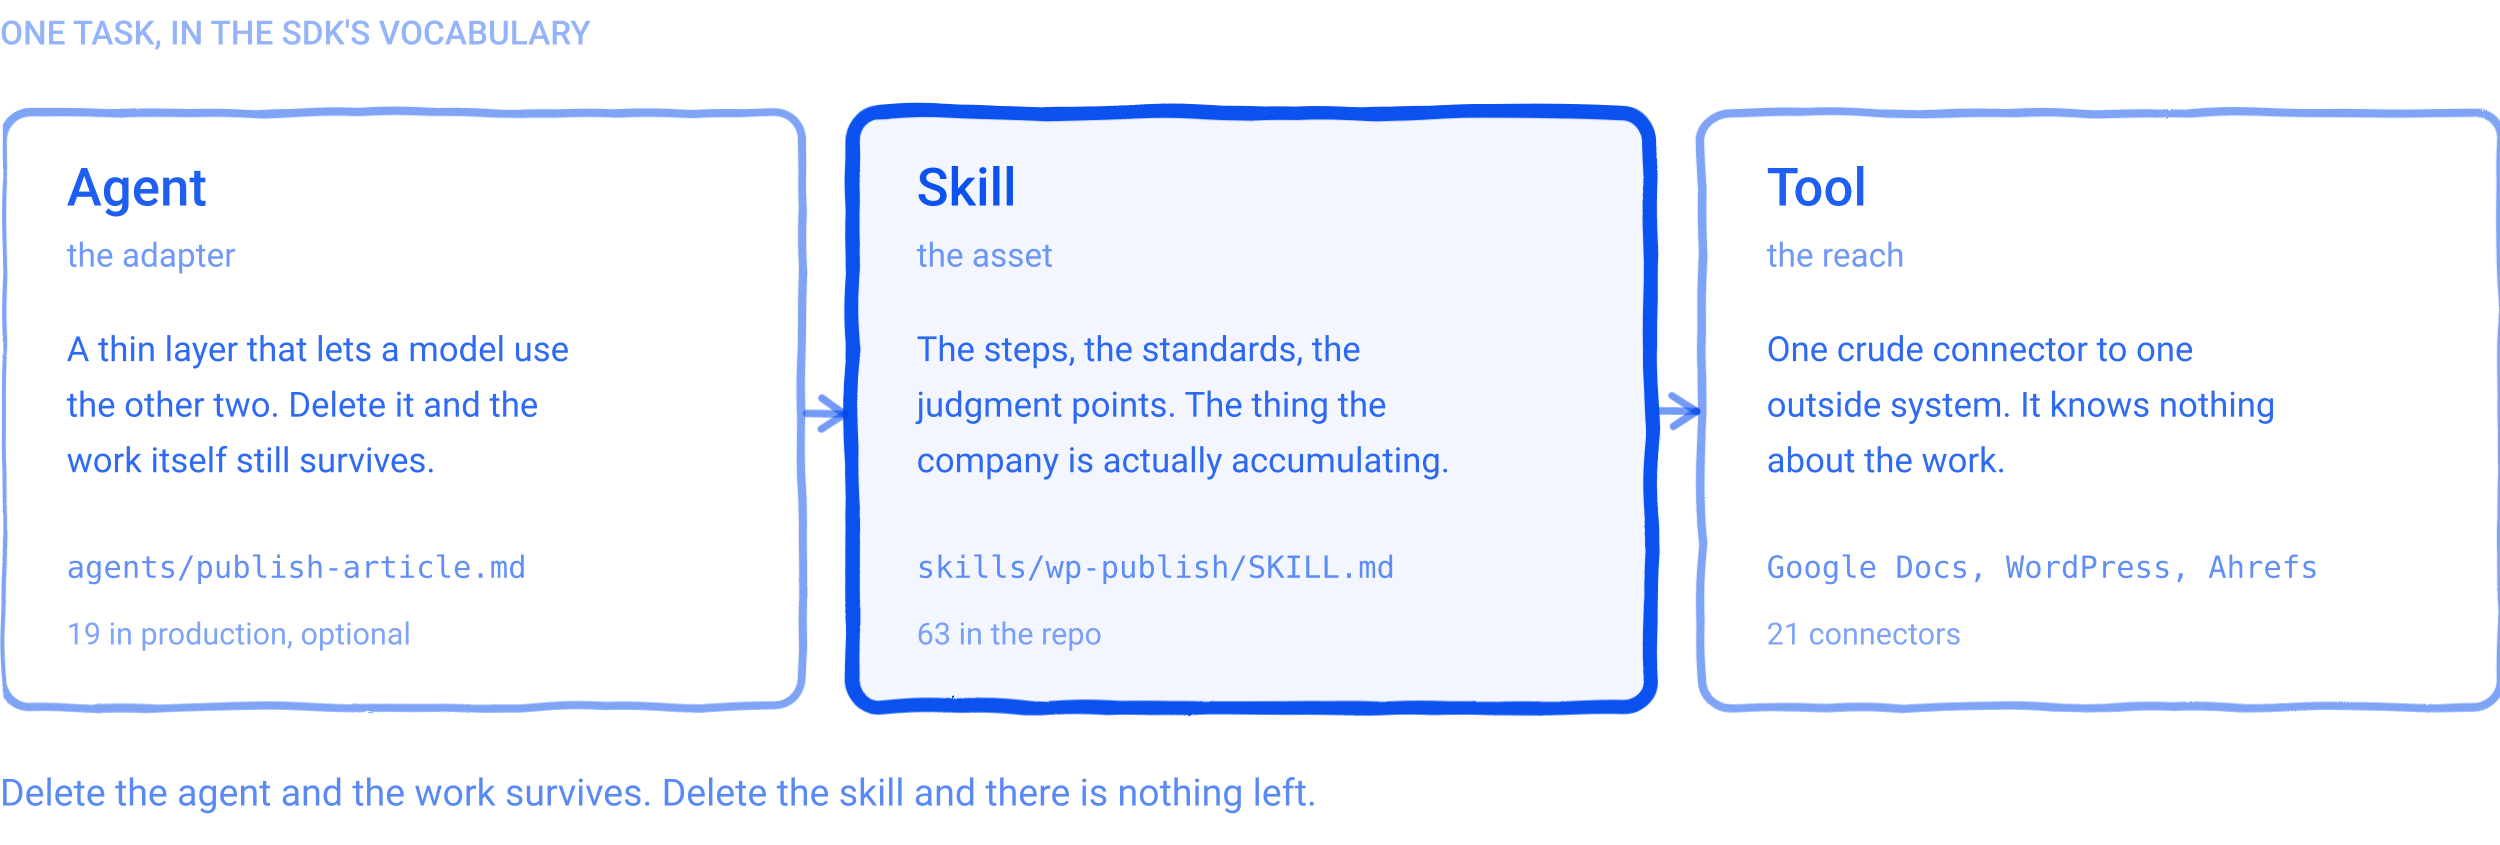
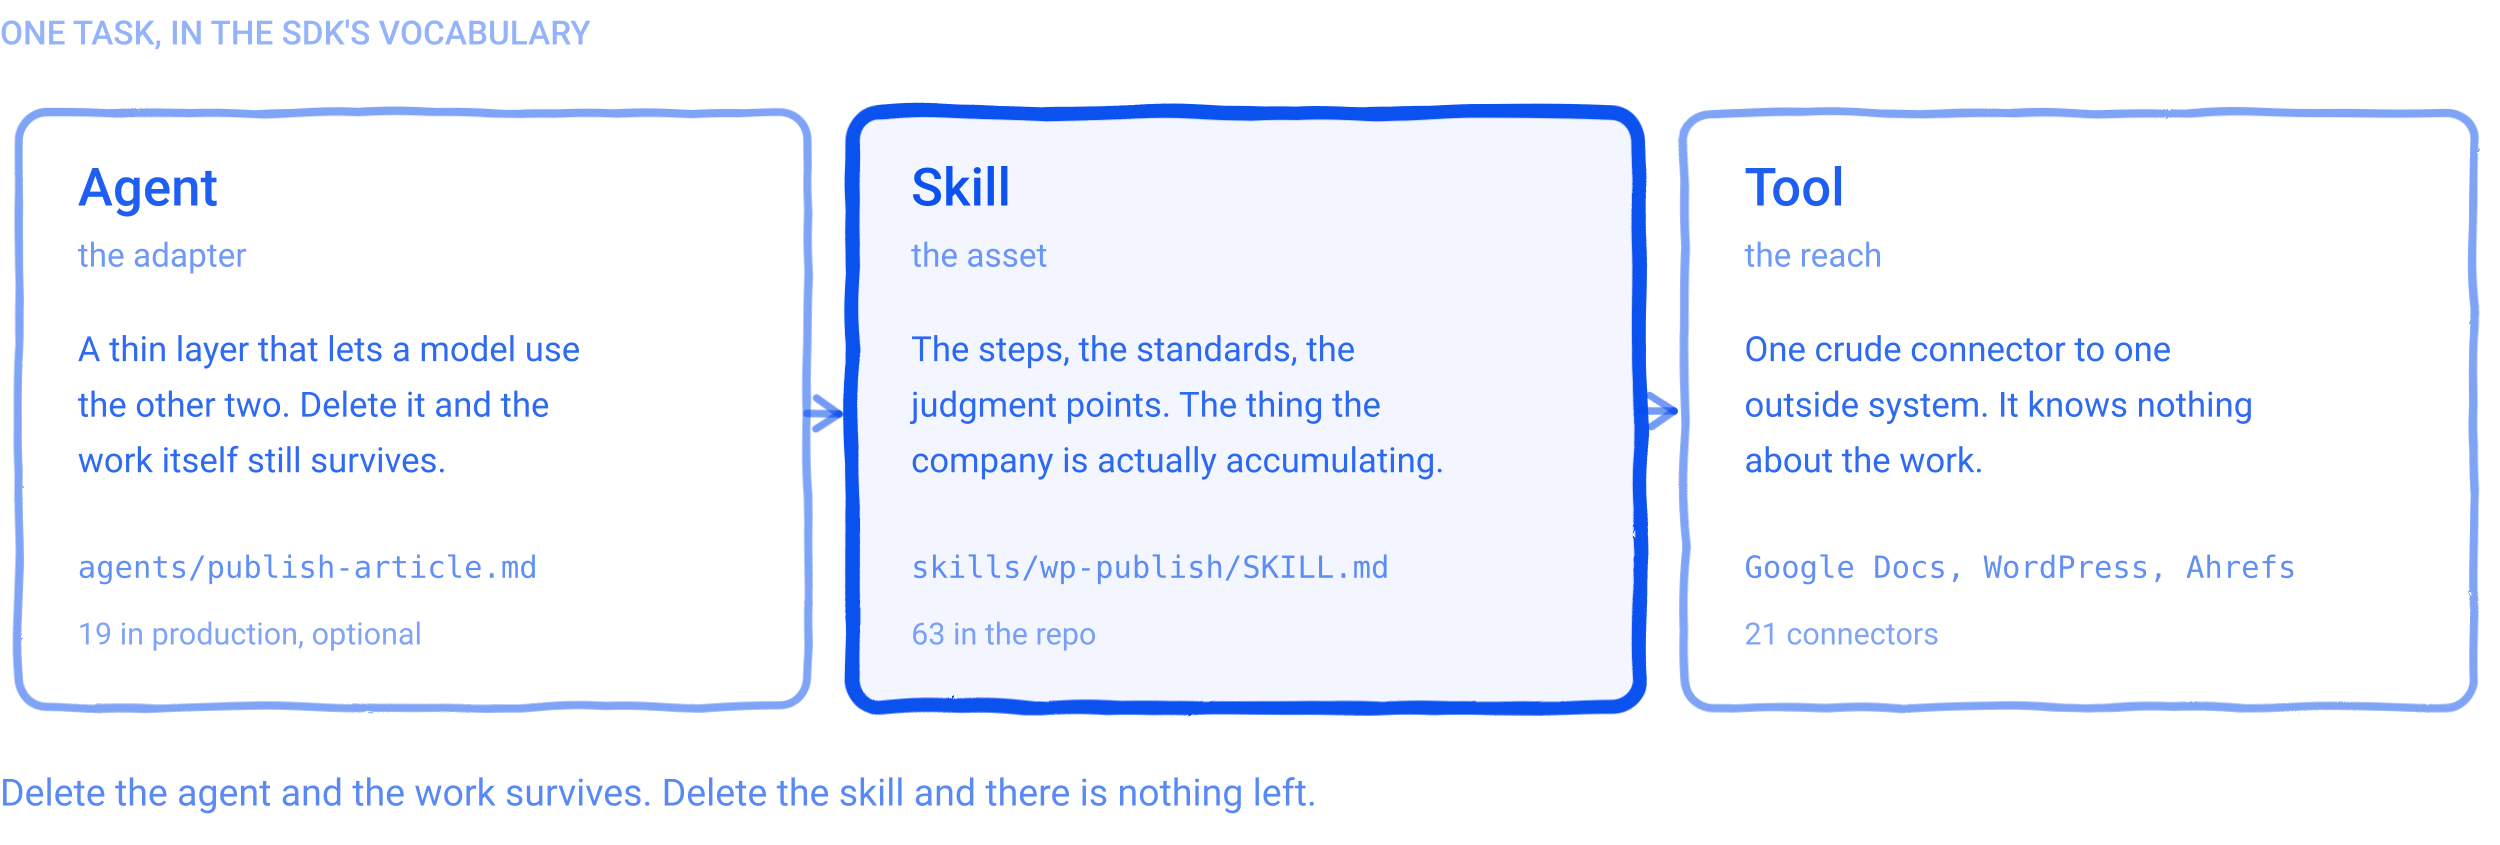
<svg xmlns="http://www.w3.org/2000/svg" viewBox="0 0 900 304" width="900" height="304" role="img" stroke-linejoin="round">
  <style>svg{color:#004AEF}@media (prefers-color-scheme:dark){svg{color:#8FB2FF}}</style>
  <defs>
    <filter id="rough" x="-20%" y="-20%" width="140%" height="140%">
      <feTurbulence type="turbulence" baseFrequency="0.016" numOctaves="2" seed="7" result="n" />
      <feDisplacementMap in="SourceGraphic" in2="n" scale="2.4" xChannelSelector="R" yChannelSelector="G" />
    </filter>
  </defs>
  <g filter="url(#rough)">
-     <rect x="0.0" y="40.0" width="288.0" height="214.0" rx="10" fill="none" stroke="currentColor" stroke-opacity="0.50" stroke-width="3.0" />
-     <path d="M290.0,148.0 L304.0,148.0" fill="none" stroke="currentColor" stroke-opacity="0.55" stroke-width="2.7" stroke-linecap="round" />
-     <path d="M295.5,142.4 L304.0,148.0" fill="none" stroke="currentColor" stroke-opacity="0.55" stroke-width="2.7" stroke-linecap="round" />
-     <path d="M295.5,153.6 L304.0,148.0" fill="none" stroke="currentColor" stroke-opacity="0.55" stroke-width="2.7" stroke-linecap="round" />
-     <rect x="306.0" y="40.0" width="288.0" height="214.0" rx="10" fill="currentColor" fill-opacity="0.05" stroke="currentColor" stroke-opacity="0.95" stroke-width="5.1" />
-     <path d="M596.0,148.0 L610.0,148.0" fill="none" stroke="currentColor" stroke-opacity="0.55" stroke-width="2.7" stroke-linecap="round" />
-     <path d="M601.5,142.4 L610.0,148.0" fill="none" stroke="currentColor" stroke-opacity="0.55" stroke-width="2.7" stroke-linecap="round" />
-     <path d="M601.5,153.6 L610.0,148.0" fill="none" stroke="currentColor" stroke-opacity="0.55" stroke-width="2.7" stroke-linecap="round" />
-     <rect x="612.0" y="40.0" width="288.0" height="214.0" rx="10" fill="none" stroke="currentColor" stroke-opacity="0.50" stroke-width="3.0" />
+     <rect x="6.0" y="40.0" width="284.0" height="214.0" rx="10" fill="none" stroke="currentColor" stroke-opacity="0.50" stroke-width="3.0" />
+     <path d="M290.0,148.0 L302.0,148.0" fill="none" stroke="currentColor" stroke-opacity="0.55" stroke-width="2.7" stroke-linecap="round" />
+     <path d="M293.5,142.4 L302.0,148.0" fill="none" stroke="currentColor" stroke-opacity="0.55" stroke-width="2.7" stroke-linecap="round" />
+     <path d="M293.5,153.6 L302.0,148.0" fill="none" stroke="currentColor" stroke-opacity="0.55" stroke-width="2.7" stroke-linecap="round" />
+     <rect x="306.0" y="40.0" width="284.0" height="214.0" rx="10" fill="currentColor" fill-opacity="0.05" stroke="currentColor" stroke-opacity="0.95" stroke-width="5.1" />
+     <path d="M590.0,148.0 L602.0,148.0" fill="none" stroke="currentColor" stroke-opacity="0.55" stroke-width="2.7" stroke-linecap="round" />
+     <path d="M593.5,142.4 L602.0,148.0" fill="none" stroke="currentColor" stroke-opacity="0.55" stroke-width="2.7" stroke-linecap="round" />
+     <path d="M593.5,153.6 L602.0,148.0" fill="none" stroke="currentColor" stroke-opacity="0.55" stroke-width="2.7" stroke-linecap="round" />
+     <rect x="606.0" y="40.0" width="284.0" height="214.0" rx="10" fill="none" stroke="currentColor" stroke-opacity="0.50" stroke-width="3.0" />
  </g>
  <text x="0.0" y="16.0" font-family="system-ui, -apple-system, Segoe UI, Roboto, Helvetica, Arial, sans-serif" font-size="12" font-weight="500" fill="currentColor" fill-opacity="0.42" text-anchor="start" xml:space="preserve">ONE TASK, IN THE SDK'S VOCABULARY</text>
-   <text x="24.0" y="74.0" font-family="system-ui, -apple-system, Segoe UI, Roboto, Helvetica, Arial, sans-serif" font-size="19" font-weight="500" fill="currentColor" fill-opacity="0.88" text-anchor="start" xml:space="preserve">Agent</text>
-   <text x="24.0" y="96.0" font-family="system-ui, -apple-system, Segoe UI, Roboto, Helvetica, Arial, sans-serif" font-size="12" font-weight="400" fill="currentColor" fill-opacity="0.56" text-anchor="start" xml:space="preserve">the adapter</text>
-   <text x="24.0" y="130.0" font-family="system-ui, -apple-system, Segoe UI, Roboto, Helvetica, Arial, sans-serif" font-size="12.5" font-weight="400" fill="currentColor" fill-opacity="0.82" text-anchor="start" xml:space="preserve">A thin layer that lets a model use</text>
-   <text x="24.0" y="150.0" font-family="system-ui, -apple-system, Segoe UI, Roboto, Helvetica, Arial, sans-serif" font-size="12.5" font-weight="400" fill="currentColor" fill-opacity="0.82" text-anchor="start" xml:space="preserve">the other two. Delete it and the</text>
-   <text x="24.0" y="170.0" font-family="system-ui, -apple-system, Segoe UI, Roboto, Helvetica, Arial, sans-serif" font-size="12.5" font-weight="400" fill="currentColor" fill-opacity="0.82" text-anchor="start" xml:space="preserve">work itself still survives.</text>
-   <text x="24.0" y="208.0" font-family="ui-monospace, SFMono-Regular, Menlo, Consolas, monospace" font-size="11" font-weight="400" fill="currentColor" fill-opacity="0.62" text-anchor="start" xml:space="preserve">agents/publish-article.md</text>
-   <text x="24.0" y="232.0" font-family="system-ui, -apple-system, Segoe UI, Roboto, Helvetica, Arial, sans-serif" font-size="11" font-weight="400" fill="currentColor" fill-opacity="0.50" text-anchor="start" xml:space="preserve">19 in production, optional</text>
-   <text x="330.0" y="74.0" font-family="system-ui, -apple-system, Segoe UI, Roboto, Helvetica, Arial, sans-serif" font-size="19" font-weight="500" fill="currentColor" fill-opacity="0.95" text-anchor="start" xml:space="preserve">Skill</text>
-   <text x="330.0" y="96.0" font-family="system-ui, -apple-system, Segoe UI, Roboto, Helvetica, Arial, sans-serif" font-size="12" font-weight="400" fill="currentColor" fill-opacity="0.56" text-anchor="start" xml:space="preserve">the asset</text>
-   <text x="330.0" y="130.0" font-family="system-ui, -apple-system, Segoe UI, Roboto, Helvetica, Arial, sans-serif" font-size="12.5" font-weight="400" fill="currentColor" fill-opacity="0.82" text-anchor="start" xml:space="preserve">The steps, the standards, the</text>
-   <text x="330.0" y="150.0" font-family="system-ui, -apple-system, Segoe UI, Roboto, Helvetica, Arial, sans-serif" font-size="12.5" font-weight="400" fill="currentColor" fill-opacity="0.82" text-anchor="start" xml:space="preserve">judgment points. The thing the</text>
-   <text x="330.0" y="170.0" font-family="system-ui, -apple-system, Segoe UI, Roboto, Helvetica, Arial, sans-serif" font-size="12.5" font-weight="400" fill="currentColor" fill-opacity="0.82" text-anchor="start" xml:space="preserve">company is actually accumulating.</text>
-   <text x="330.0" y="208.0" font-family="ui-monospace, SFMono-Regular, Menlo, Consolas, monospace" font-size="11" font-weight="400" fill="currentColor" fill-opacity="0.62" text-anchor="start" xml:space="preserve">skills/wp-publish/SKILL.md</text>
-   <text x="330.0" y="232.0" font-family="system-ui, -apple-system, Segoe UI, Roboto, Helvetica, Arial, sans-serif" font-size="11" font-weight="400" fill="currentColor" fill-opacity="0.50" text-anchor="start" xml:space="preserve">63 in the repo</text>
-   <text x="636.0" y="74.0" font-family="system-ui, -apple-system, Segoe UI, Roboto, Helvetica, Arial, sans-serif" font-size="19" font-weight="500" fill="currentColor" fill-opacity="0.88" text-anchor="start" xml:space="preserve">Tool</text>
-   <text x="636.0" y="96.0" font-family="system-ui, -apple-system, Segoe UI, Roboto, Helvetica, Arial, sans-serif" font-size="12" font-weight="400" fill="currentColor" fill-opacity="0.56" text-anchor="start" xml:space="preserve">the reach</text>
-   <text x="636.0" y="130.0" font-family="system-ui, -apple-system, Segoe UI, Roboto, Helvetica, Arial, sans-serif" font-size="12.5" font-weight="400" fill="currentColor" fill-opacity="0.82" text-anchor="start" xml:space="preserve">One crude connector to one</text>
-   <text x="636.0" y="150.0" font-family="system-ui, -apple-system, Segoe UI, Roboto, Helvetica, Arial, sans-serif" font-size="12.5" font-weight="400" fill="currentColor" fill-opacity="0.82" text-anchor="start" xml:space="preserve">outside system. It knows nothing</text>
-   <text x="636.0" y="170.0" font-family="system-ui, -apple-system, Segoe UI, Roboto, Helvetica, Arial, sans-serif" font-size="12.5" font-weight="400" fill="currentColor" fill-opacity="0.82" text-anchor="start" xml:space="preserve">about the work.</text>
-   <text x="636.0" y="208.0" font-family="ui-monospace, SFMono-Regular, Menlo, Consolas, monospace" font-size="11" font-weight="400" fill="currentColor" fill-opacity="0.62" text-anchor="start" xml:space="preserve">Google Docs, WordPress, Ahrefs</text>
-   <text x="636.0" y="232.0" font-family="system-ui, -apple-system, Segoe UI, Roboto, Helvetica, Arial, sans-serif" font-size="11" font-weight="400" fill="currentColor" fill-opacity="0.50" text-anchor="start" xml:space="preserve">21 connectors</text>
+   <text x="28.0" y="74.0" font-family="system-ui, -apple-system, Segoe UI, Roboto, Helvetica, Arial, sans-serif" font-size="19" font-weight="500" fill="currentColor" fill-opacity="0.88" text-anchor="start" xml:space="preserve">Agent</text>
+   <text x="28.0" y="96.0" font-family="system-ui, -apple-system, Segoe UI, Roboto, Helvetica, Arial, sans-serif" font-size="12" font-weight="400" fill="currentColor" fill-opacity="0.56" text-anchor="start" xml:space="preserve">the adapter</text>
+   <text x="28.0" y="130.0" font-family="system-ui, -apple-system, Segoe UI, Roboto, Helvetica, Arial, sans-serif" font-size="12.5" font-weight="400" fill="currentColor" fill-opacity="0.82" text-anchor="start" xml:space="preserve">A thin layer that lets a model use</text>
+   <text x="28.0" y="150.0" font-family="system-ui, -apple-system, Segoe UI, Roboto, Helvetica, Arial, sans-serif" font-size="12.5" font-weight="400" fill="currentColor" fill-opacity="0.82" text-anchor="start" xml:space="preserve">the other two. Delete it and the</text>
+   <text x="28.0" y="170.0" font-family="system-ui, -apple-system, Segoe UI, Roboto, Helvetica, Arial, sans-serif" font-size="12.5" font-weight="400" fill="currentColor" fill-opacity="0.82" text-anchor="start" xml:space="preserve">work itself still survives.</text>
+   <text x="28.0" y="208.0" font-family="ui-monospace, SFMono-Regular, Menlo, Consolas, monospace" font-size="11" font-weight="400" fill="currentColor" fill-opacity="0.62" text-anchor="start" xml:space="preserve">agents/publish-article.md</text>
+   <text x="28.0" y="232.0" font-family="system-ui, -apple-system, Segoe UI, Roboto, Helvetica, Arial, sans-serif" font-size="11" font-weight="400" fill="currentColor" fill-opacity="0.50" text-anchor="start" xml:space="preserve">19 in production, optional</text>
+   <text x="328.0" y="74.0" font-family="system-ui, -apple-system, Segoe UI, Roboto, Helvetica, Arial, sans-serif" font-size="19" font-weight="500" fill="currentColor" fill-opacity="0.95" text-anchor="start" xml:space="preserve">Skill</text>
+   <text x="328.0" y="96.0" font-family="system-ui, -apple-system, Segoe UI, Roboto, Helvetica, Arial, sans-serif" font-size="12" font-weight="400" fill="currentColor" fill-opacity="0.56" text-anchor="start" xml:space="preserve">the asset</text>
+   <text x="328.0" y="130.0" font-family="system-ui, -apple-system, Segoe UI, Roboto, Helvetica, Arial, sans-serif" font-size="12.5" font-weight="400" fill="currentColor" fill-opacity="0.82" text-anchor="start" xml:space="preserve">The steps, the standards, the</text>
+   <text x="328.0" y="150.0" font-family="system-ui, -apple-system, Segoe UI, Roboto, Helvetica, Arial, sans-serif" font-size="12.5" font-weight="400" fill="currentColor" fill-opacity="0.82" text-anchor="start" xml:space="preserve">judgment points. The thing the</text>
+   <text x="328.0" y="170.0" font-family="system-ui, -apple-system, Segoe UI, Roboto, Helvetica, Arial, sans-serif" font-size="12.5" font-weight="400" fill="currentColor" fill-opacity="0.82" text-anchor="start" xml:space="preserve">company is actually accumulating.</text>
+   <text x="328.0" y="208.0" font-family="ui-monospace, SFMono-Regular, Menlo, Consolas, monospace" font-size="11" font-weight="400" fill="currentColor" fill-opacity="0.62" text-anchor="start" xml:space="preserve">skills/wp-publish/SKILL.md</text>
+   <text x="328.0" y="232.0" font-family="system-ui, -apple-system, Segoe UI, Roboto, Helvetica, Arial, sans-serif" font-size="11" font-weight="400" fill="currentColor" fill-opacity="0.50" text-anchor="start" xml:space="preserve">63 in the repo</text>
+   <text x="628.0" y="74.0" font-family="system-ui, -apple-system, Segoe UI, Roboto, Helvetica, Arial, sans-serif" font-size="19" font-weight="500" fill="currentColor" fill-opacity="0.88" text-anchor="start" xml:space="preserve">Tool</text>
+   <text x="628.0" y="96.0" font-family="system-ui, -apple-system, Segoe UI, Roboto, Helvetica, Arial, sans-serif" font-size="12" font-weight="400" fill="currentColor" fill-opacity="0.56" text-anchor="start" xml:space="preserve">the reach</text>
+   <text x="628.0" y="130.0" font-family="system-ui, -apple-system, Segoe UI, Roboto, Helvetica, Arial, sans-serif" font-size="12.5" font-weight="400" fill="currentColor" fill-opacity="0.82" text-anchor="start" xml:space="preserve">One crude connector to one</text>
+   <text x="628.0" y="150.0" font-family="system-ui, -apple-system, Segoe UI, Roboto, Helvetica, Arial, sans-serif" font-size="12.5" font-weight="400" fill="currentColor" fill-opacity="0.82" text-anchor="start" xml:space="preserve">outside system. It knows nothing</text>
+   <text x="628.0" y="170.0" font-family="system-ui, -apple-system, Segoe UI, Roboto, Helvetica, Arial, sans-serif" font-size="12.5" font-weight="400" fill="currentColor" fill-opacity="0.82" text-anchor="start" xml:space="preserve">about the work.</text>
+   <text x="628.0" y="208.0" font-family="ui-monospace, SFMono-Regular, Menlo, Consolas, monospace" font-size="11" font-weight="400" fill="currentColor" fill-opacity="0.62" text-anchor="start" xml:space="preserve">Google Docs, WordPress, Ahrefs</text>
+   <text x="628.0" y="232.0" font-family="system-ui, -apple-system, Segoe UI, Roboto, Helvetica, Arial, sans-serif" font-size="11" font-weight="400" fill="currentColor" fill-opacity="0.50" text-anchor="start" xml:space="preserve">21 connectors</text>
  <text x="0.0" y="290.0" font-family="system-ui, -apple-system, Segoe UI, Roboto, Helvetica, Arial, sans-serif" font-size="13.5" font-weight="400" fill="currentColor" fill-opacity="0.65" text-anchor="start" xml:space="preserve">Delete the agent and the work survives. Delete the skill and there is nothing left.</text>
</svg>
